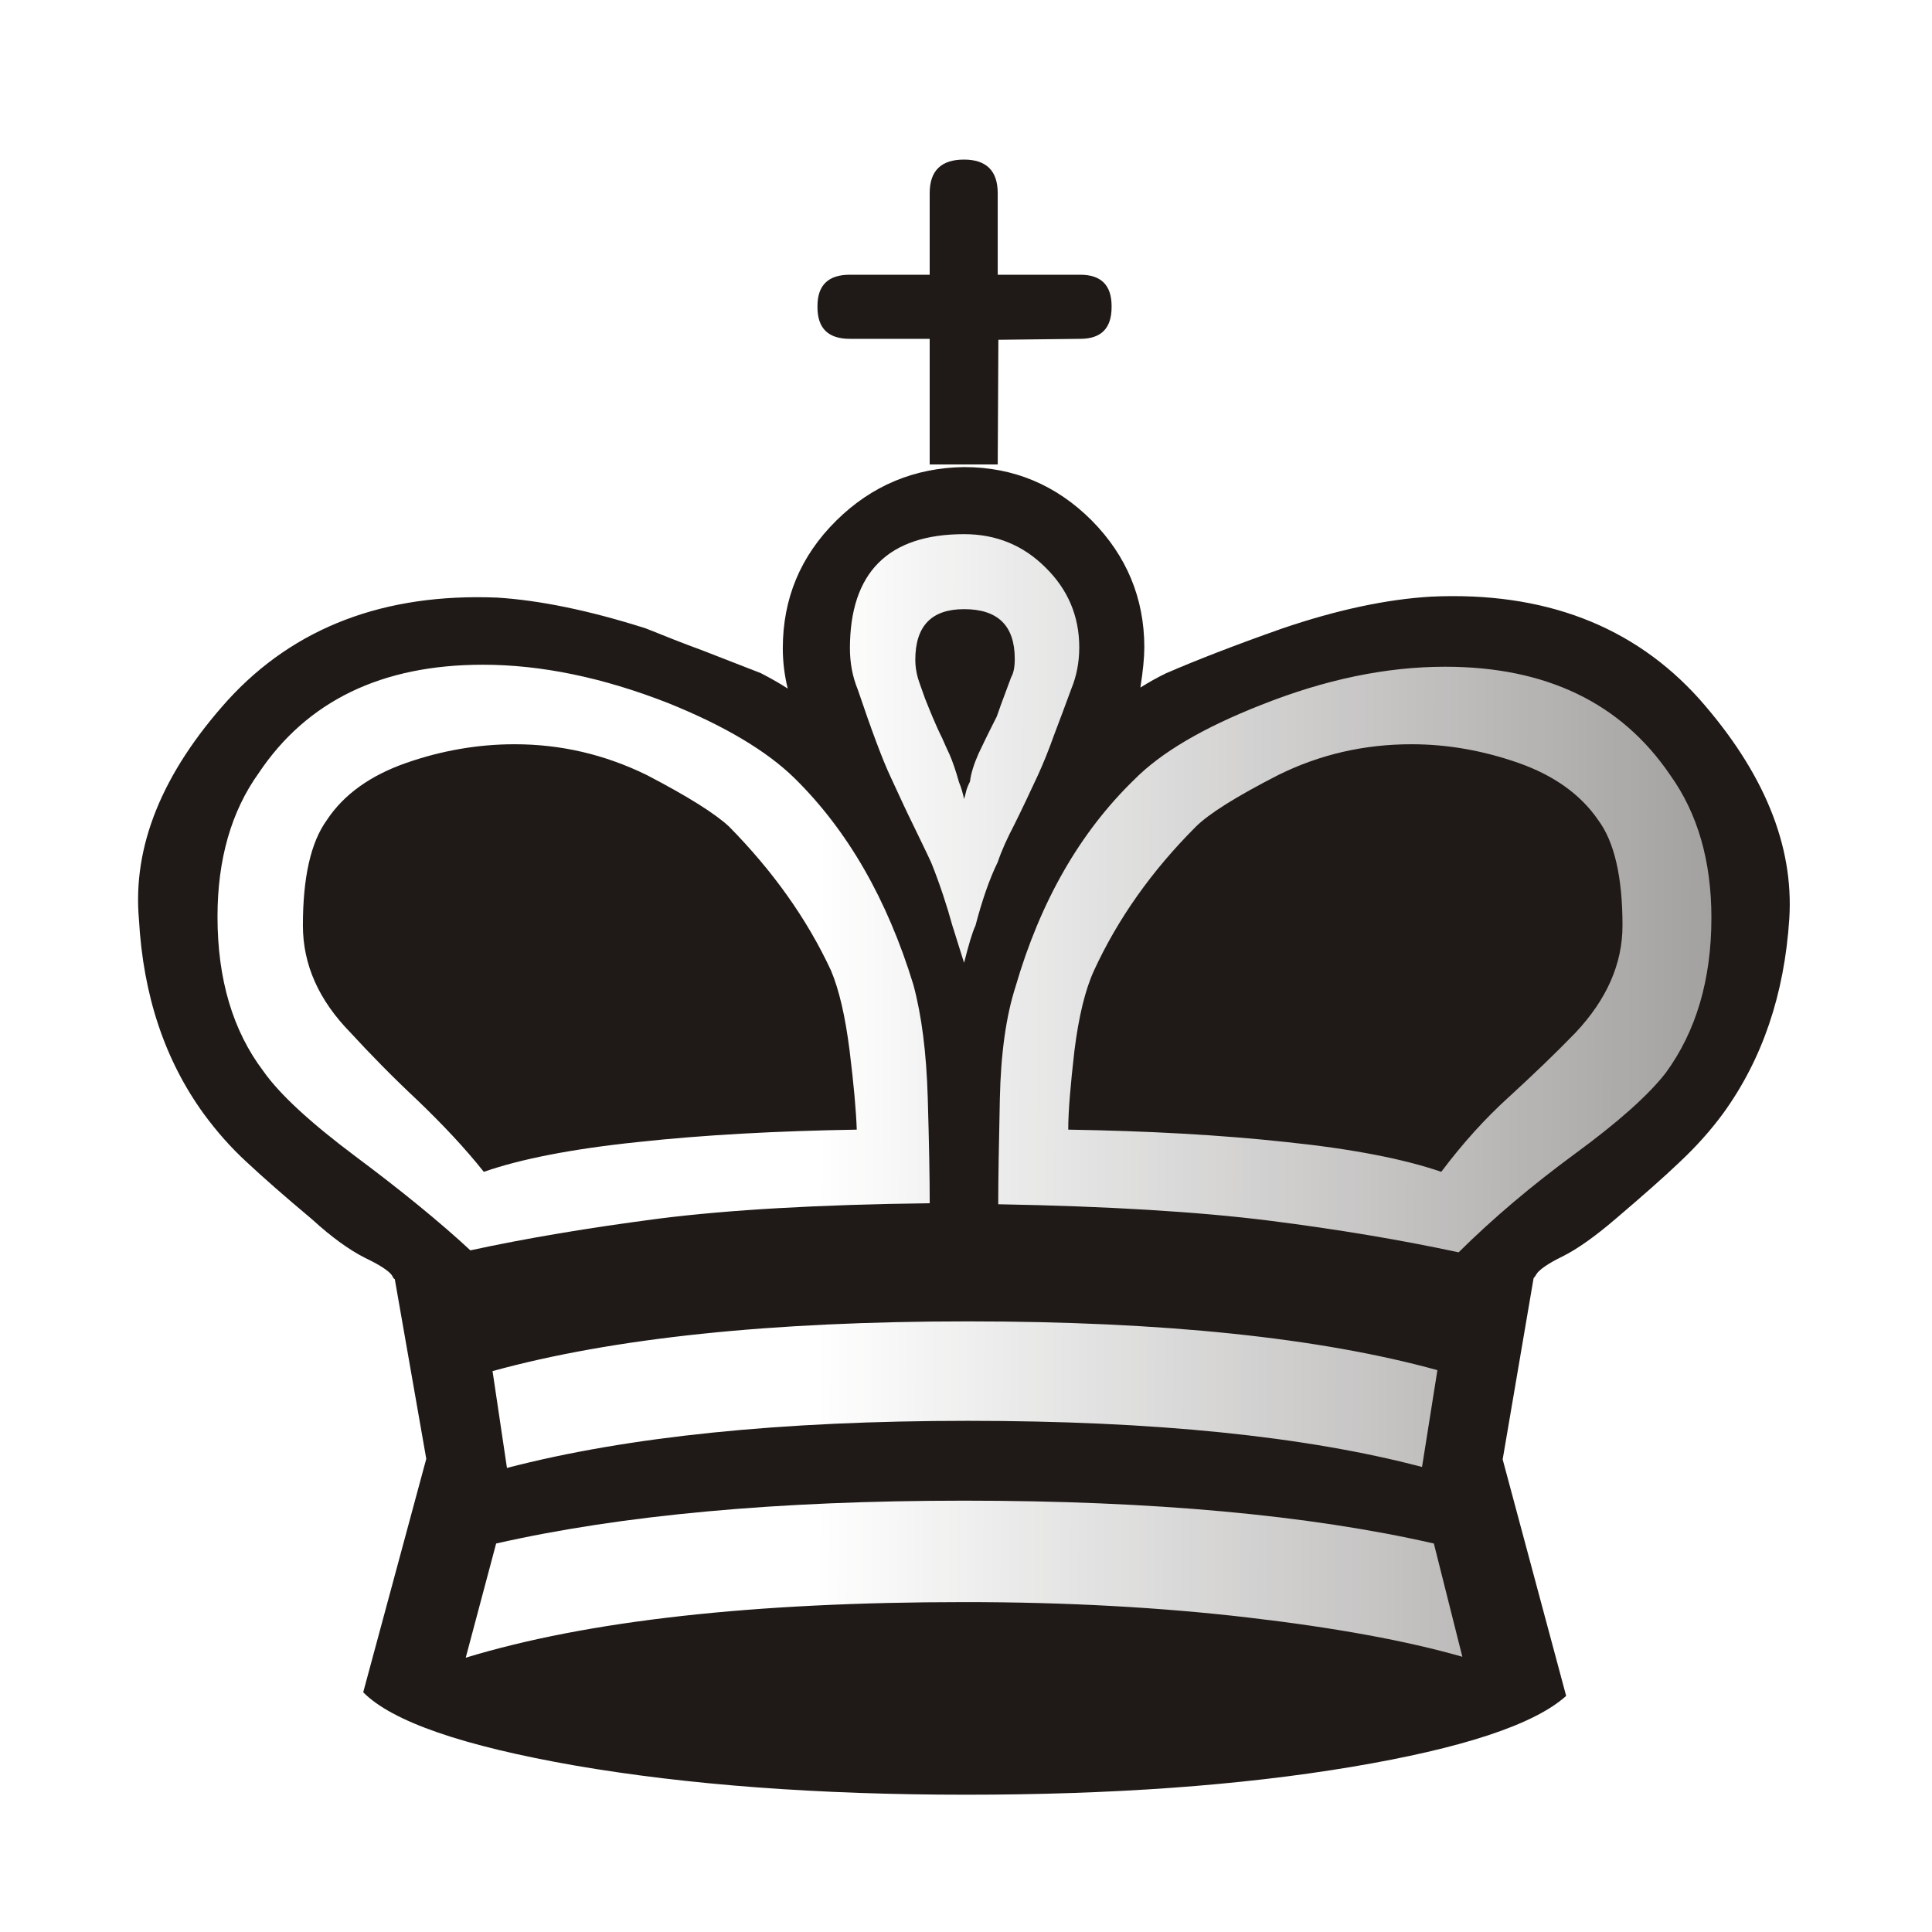
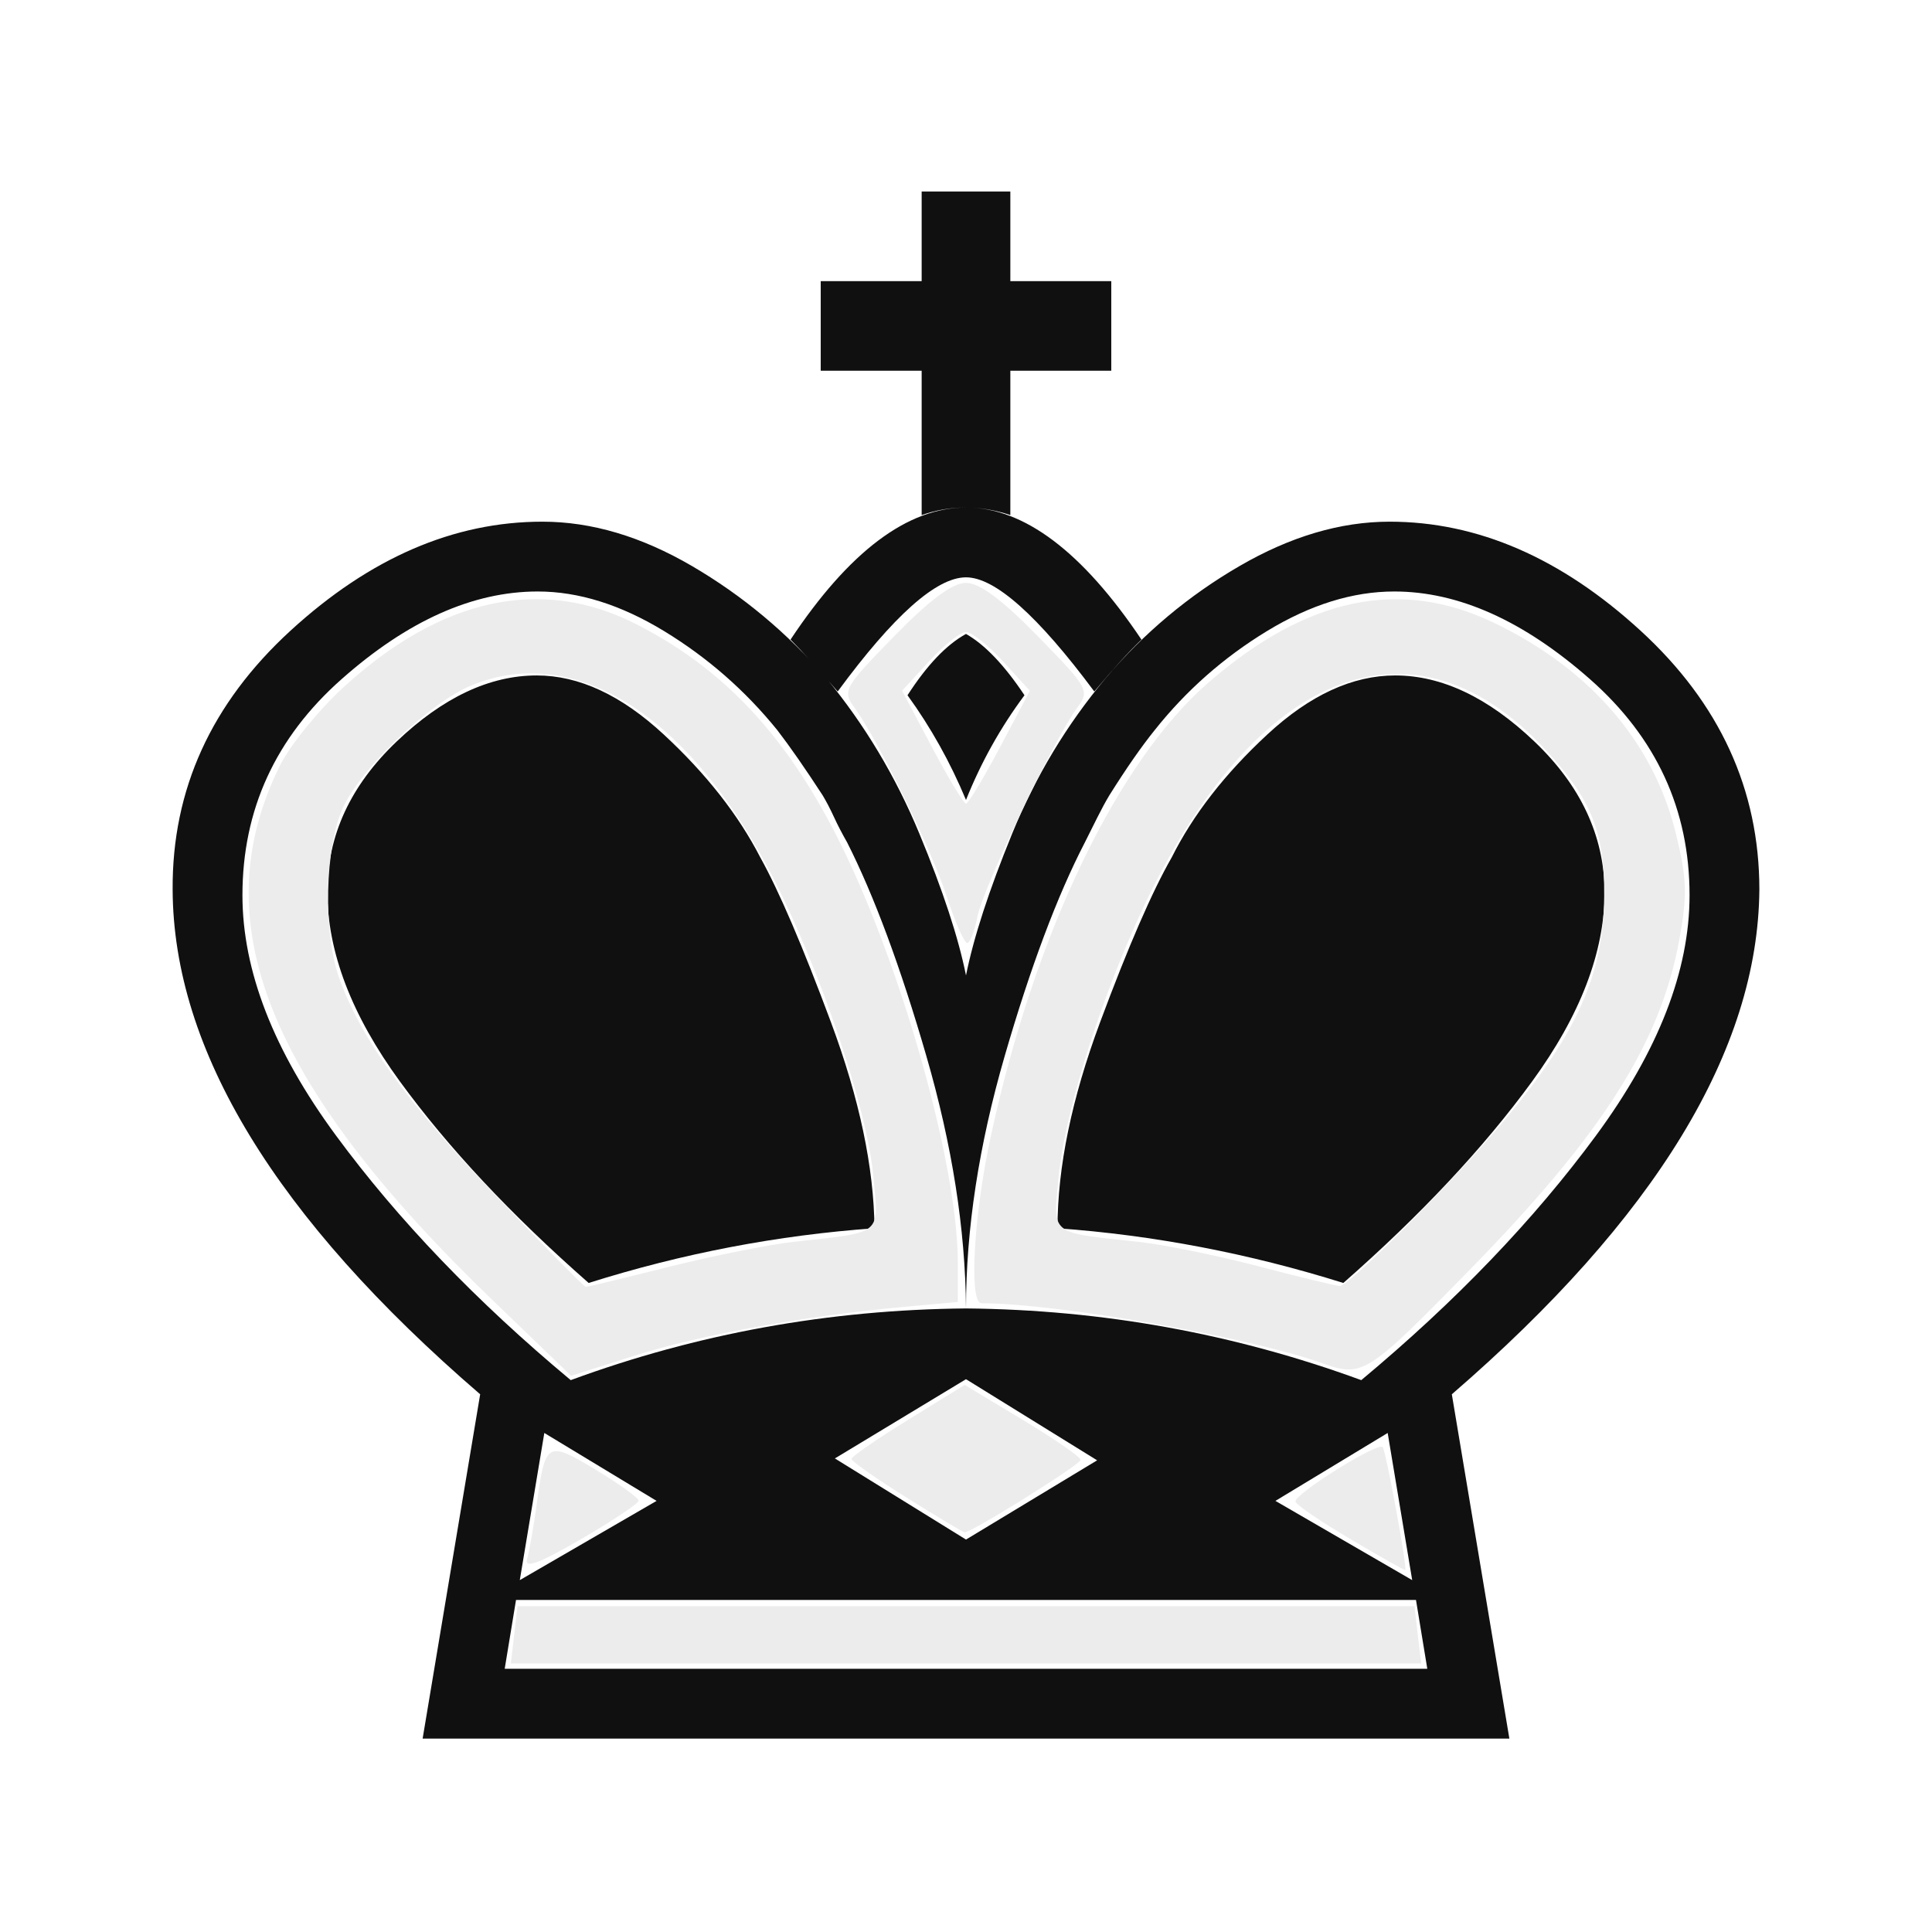
- <svg xmlns="http://www.w3.org/2000/svg" width="177.17" height="177.17" shape-rendering="geometricPrecision" image-rendering="optimizeQuality" fill-rule="evenodd" clip-rule="evenodd" viewBox="0 0 50 50">
-   <defs>
-     <linearGradient id="0" x1="21.13" y1="37.22" x2="77.76" y2="37.469" gradientUnits="userSpaceOnUse">
-       <stop stop-color="#fff" />
-       <stop offset="1" stop-color="#fff" stop-opacity="0" />
-     </linearGradient>
-   </defs>
-   <g fill="#1f1a17">
-     <path d="m25.821 12.02h-1.761v-3.251h-2.066c-.559 0-.838-.271-.838-.821v-.025c0-.542.279-.813.838-.813h2.066v-2.108c0-.584.296-.872.889-.872.576 0 .872.288.872.872v2.108h2.134c.542 0 .813.271.813.813v.025c0 .55-.271.821-.813.821l-2.117.025-.017 3.226" />
-     <path d="m11.03 37.744l-.813-4.64c-.017 0-.042-.034-.076-.102-.085-.118-.322-.271-.711-.457-.381-.195-.838-.516-1.346-.982-.728-.61-1.295-1.109-1.702-1.49-.406-.373-.771-.787-1.101-1.236-1.01-1.389-1.575-3.065-1.685-5.04-.169-1.897.601-3.793 2.303-5.681 1.719-1.88 4.047-2.769 6.968-2.65 1.092.068 2.379.33 3.844.796.483.195.974.39 1.482.576.5.195.999.389 1.499.584.262.135.5.271.694.398-.085-.347-.127-.694-.127-1.041 0-1.287.457-2.388 1.38-3.302.914-.906 2.024-1.372 3.311-1.389 1.287 0 2.388.466 3.302 1.38.906.914 1.363 2.02 1.363 3.285 0 .262-.034.61-.102 1.041.229-.144.457-.271.669-.372.762-.33 1.761-.72 3.01-1.16 1.422-.483 2.701-.754 3.844-.821 2.921-.136 5.241.754 6.943 2.65 1.668 1.888 2.447 3.785 2.328 5.681-.127 1.973-.703 3.649-1.71 5.04-.33.449-.703.864-1.118 1.253-.406.39-.965.881-1.66 1.473-.542.466-1.01.796-1.389.982-.381.186-.601.347-.669.457-.017.034-.034.059-.051.076-.017.017-.025.034-.025.051l-.796 4.665 1.643 6.121c-.83.745-2.684 1.355-5.554 1.837-2.879.483-6.206.72-9.974.72-3.835 0-7.214-.254-10.118-.754-2.912-.508-4.741-1.143-5.486-1.897l1.634-6.05" />
-   </g>
-   <path fill="url(#0)" d="m24.949 20.675c-.034-.161-.076-.305-.127-.423-.093-.33-.178-.567-.245-.72-.051-.11-.119-.254-.195-.432-.085-.169-.169-.356-.254-.559-.051-.119-.11-.271-.186-.457-.068-.195-.136-.373-.186-.533-.042-.152-.068-.305-.068-.474 0-.872.415-1.312 1.262-1.312.881 0 1.312.432 1.312 1.287 0 .22-.034.373-.093.474-.237.627-.356.965-.372 1.016-.254.5-.406.821-.474.965-.119.271-.195.508-.22.72-.051.102-.085.186-.102.262-.017.076-.034.136-.051.186m-2.777 8.56c-2.066.034-3.954.135-5.673.322-1.71.178-3.03.44-3.979.77-.491-.618-1.067-1.228-1.719-1.854-.66-.618-1.228-1.202-1.727-1.744-.83-.847-1.236-1.77-1.236-2.777 0-1.245.203-2.151.618-2.726.44-.669 1.135-1.16 2.057-1.482.923-.322 1.863-.483 2.803-.483 1.194 0 2.328.262 3.42.796 1.075.559 1.787 1.01 2.134 1.338 1.126 1.143 2.01 2.379 2.633 3.717.212.5.372 1.194.483 2.074.11.889.169 1.566.186 2.049m2.777-4.318c.119-.466.212-.787.296-.965.169-.643.356-1.194.576-1.643.093-.279.237-.601.432-.974.186-.373.389-.804.61-1.279.127-.279.271-.627.415-1.033.152-.406.305-.804.449-1.202.135-.33.203-.686.203-1.067 0-.813-.296-1.499-.872-2.066-.576-.576-1.279-.864-2.108-.864-1.964 0-2.955.991-2.955 2.955 0 .381.068.737.203 1.067.364 1.075.643 1.82.838 2.235.22.474.415.906.601 1.279.178.372.339.694.466.974.22.55.398 1.092.55 1.643.034.093.127.415.296.94m-.889 6.223c0-.66-.017-1.575-.051-2.735-.034-1.168-.161-2.142-.372-2.921-.677-2.21-1.702-3.996-3.082-5.351-.711-.694-1.795-1.346-3.268-1.939-1.685-.66-3.285-.991-4.792-.991-2.608 0-4.547.931-5.8 2.803-.711.991-1.067 2.235-1.067 3.717 0 1.626.398 2.955 1.185 3.996.415.593 1.211 1.329 2.388 2.21 1.168.872 2.168 1.685 2.972 2.43 1.439-.313 3.065-.584 4.877-.821 1.812-.229 4.149-.364 7.01-.398m13.784 11.735l-.737-2.929c-3.226-.737-7.281-1.109-12.158-1.109-4.826 0-8.865.373-12.11 1.109l-.787 2.955c3.141-.957 7.442-1.439 12.92-1.439 2.625 0 5.072.136 7.315.398 2.252.262 4.106.601 5.554 1.016m-.643-7.417c-3.04-.838-7.095-1.262-12.15-1.262-5.097 0-9.195.432-12.302 1.287l.373 2.506c3.124-.813 7.095-1.219 11.93-1.219 4.809 0 8.729.398 11.752 1.194l.398-2.506m-11.362-4.293c2.845.051 5.182.195 7 .423 1.812.229 3.454.508 4.911.821.906-.898 1.913-1.744 3.02-2.557 1.109-.813 1.888-1.507 2.337-2.083.787-1.075 1.185-2.413 1.185-4.02 0-1.465-.356-2.701-1.067-3.692-1.27-1.871-3.217-2.803-5.825-2.803-1.524 0-3.107.33-4.767.991-1.507.593-2.591 1.236-3.277 1.93-1.405 1.363-2.43 3.15-3.073 5.359-.245.762-.381 1.727-.406 2.904-.025 1.177-.042 2.083-.042 2.726m1.812-1.93c0-.483.059-1.16.161-2.049.11-.881.279-1.575.508-2.074.618-1.338 1.49-2.574 2.633-3.717.33-.33 1.041-.779 2.134-1.338 1.075-.533 2.227-.796 3.446-.796.931 0 1.846.161 2.769.483.914.322 1.609.813 2.066 1.482.415.559.627 1.465.627 2.726 0 .991-.406 1.913-1.219 2.777-.525.542-1.101 1.092-1.71 1.651-.61.55-1.202 1.202-1.761 1.947-.957-.33-2.294-.593-4-.77-1.71-.186-3.59-.288-5.647-.322" />
+ <svg xmlns="http://www.w3.org/2000/svg" viewBox="0 0 2048 2048">
+   <path d="M1024 1769h489l-12-73H547l-12 73zm0-921q-25-60-62-111 31-48 62-65 30 17 62 65-38 51-62 111zm-97 454q-154 11-303 58-123-108-200-213.5T347 945q0-89 73.5-159T569 716q67 0 134.5 62.5T806 909q30 54 75 175t46 218zm-350 217l-26 156 145-84zm447-907q-47 0-136 121-31-36-50-55 93-140 186-140 92 0 186 140-20 19-50 55-90-121-136-121zm0 775q-1-126-42-267.5T898 893q-8-14-14-27t-12-23q-28-43-48-69-51-63-120-105t-134-42q-103 0-208 93T257 949q0 120 99 254.5T605 1463q201-74 419-76zm0 456H448l61-365q-325-280-326-535-1-159 125-274.5T575 553q78 0 158.5 47T876 719q61 74 98.5 164.5T1024 1034q12-60 49-150.5t99-164.5q61-72 142-119t159-47q140 0 266 115.5T1865 943q-2 255-326 535l61 365zm97-541q0-97 45-218t76-175q34-68 101.5-130.5T1479 716q74 0 147.5 70t74.5 159q0 96-77 201.5T1424 1360q-150-47-303-58zm350 217l-119 72 145 84zm-447-132q217 2 419 76 150-125 249-259.5t99-254.5q0-136-105.5-229T1478 627q-66 0-135 42t-119 105q-21 26-48 69-6 10-12.5 23l-13.5 27q-44 85-85 226.5t-41 267.5zm-139 159l139 86 139-84-139-86zm92-1248v-95h94v95h107v95h-107v153q-48-16-94 0V393H870v-95z" fill="#101010" />
+   <path d="M1401.492 1445.022c-78.866-27.972-280.85-63.49-361.055-63.49-13.573 0-8.37-92.938 9.931-177.41 46.541-214.815 134.473-397.66 231.48-481.337 104.287-89.958 202.425-110.292 301.88-62.55 101.707 48.823 168.857 126.476 192.611 222.736 11.953 48.434 12.507 65.835 3.633 113.995-20.047 108.8-81.379 205.359-221.236 348.304-109.997 112.425-114.127 115.045-157.244 99.752zm122.817-179.66c134.761-141.464 175.483-214.462 176.192-315.837.468-67.037-13.434-101.836-61.525-154.008-143.41-155.581-315.104-83.452-434.398 182.49-42.62 95.015-76.487 206.097-82.515 270.65-5.707 61.109-10.232 57.493 84.804 67.766 26.597 2.875 83.221 14.376 125.83 25.557s81.974 20.75 87.477 21.263c5.502.513 52.363-43.533 104.135-97.88zm-1001.616 113.4c-239.839-230.933-308.11-402.656-225.689-567.686 10.704-21.434 41.003-58.671 67.33-82.75 103.387-94.555 209.172-117.574 308.992-67.237 104.94 52.92 177.349 137.227 237.926 277.025 58.528 135.068 104.07 310.156 104.07 400.101v41.936l-58.576 5.339c-104.006 9.48-214.781 29.587-283.864 51.524l-67.445 21.418zm186.383-35.874c46.727-11.709 106.436-23.66 132.687-26.558 95.023-10.492 89.914-6.207 83.92-70.398-6.617-70.86-56.457-218.828-106.453-316.048-88.352-171.804-210.068-249.015-320.084-203.047-44.16 18.451-116.437 87.495-135.752 129.678-19.051 41.607-20.987 132.185-3.852 180.208 22.655 63.493 71.076 130.937 164.149 228.64 51.772 54.347 95.548 98.813 97.28 98.813 1.73 0 41.378-9.58 88.105-21.288zm294.298-393.148c-16.522-50.556-72.053-164.196-97.314-199.144-13.352-18.472-11.901-21.121 41.579-75.933 38.004-38.95 61.994-56.792 76.361-56.792s38.357 17.843 76.361 56.792c53.717 55.055 54.98 57.379 41.28 75.933-24.021 32.532-99.744 191.128-105.47 220.902-2.984 15.512-7.919 28.175-10.967 28.14-3.049-.034-12.872-22.488-21.83-49.897zm56.667-157.68l31.702-59.818-28.533-31.152c-15.694-17.133-33.338-31.151-39.21-31.151s-23.516 14.018-39.21 31.151l-28.533 31.152 31.702 59.818c17.436 32.9 33.655 59.819 36.041 59.819s18.605-26.918 36.041-59.819zm-98.956 795.496c-32.217-20.136-58.543-38.607-58.502-41.046.04-2.44 27.066-21.087 60.057-41.438l59.983-37.003 61.434 36.958c33.79 20.327 61.434 39.462 61.434 42.522 0 4.915-115.844 77.235-123.008 76.792-1.552-.096-29.181-16.65-61.398-36.785zm-402.308 64.763c2.366-8.133 6.963-34.312 10.215-58.177 8.994-66 11.04-67.191 62.33-36.286 25.058 15.099 45.56 29.911 45.56 32.917s-27.542 21.41-61.204 40.898c-45.117 26.12-60.073 31.548-56.901 20.648zm873.087-20.597c-31.023-18.304-57.392-36.23-58.598-39.834-2.447-7.321 86.946-63.409 92.389-57.966 3.417 3.417 26.463 128.974 23.928 130.362-.721.396-26.695-14.257-57.719-32.562zM545.065 1732.99l3.546-30.373h950.779l3.545 30.373 3.546 30.373H541.519z" fill="#ececec" />
</svg>
